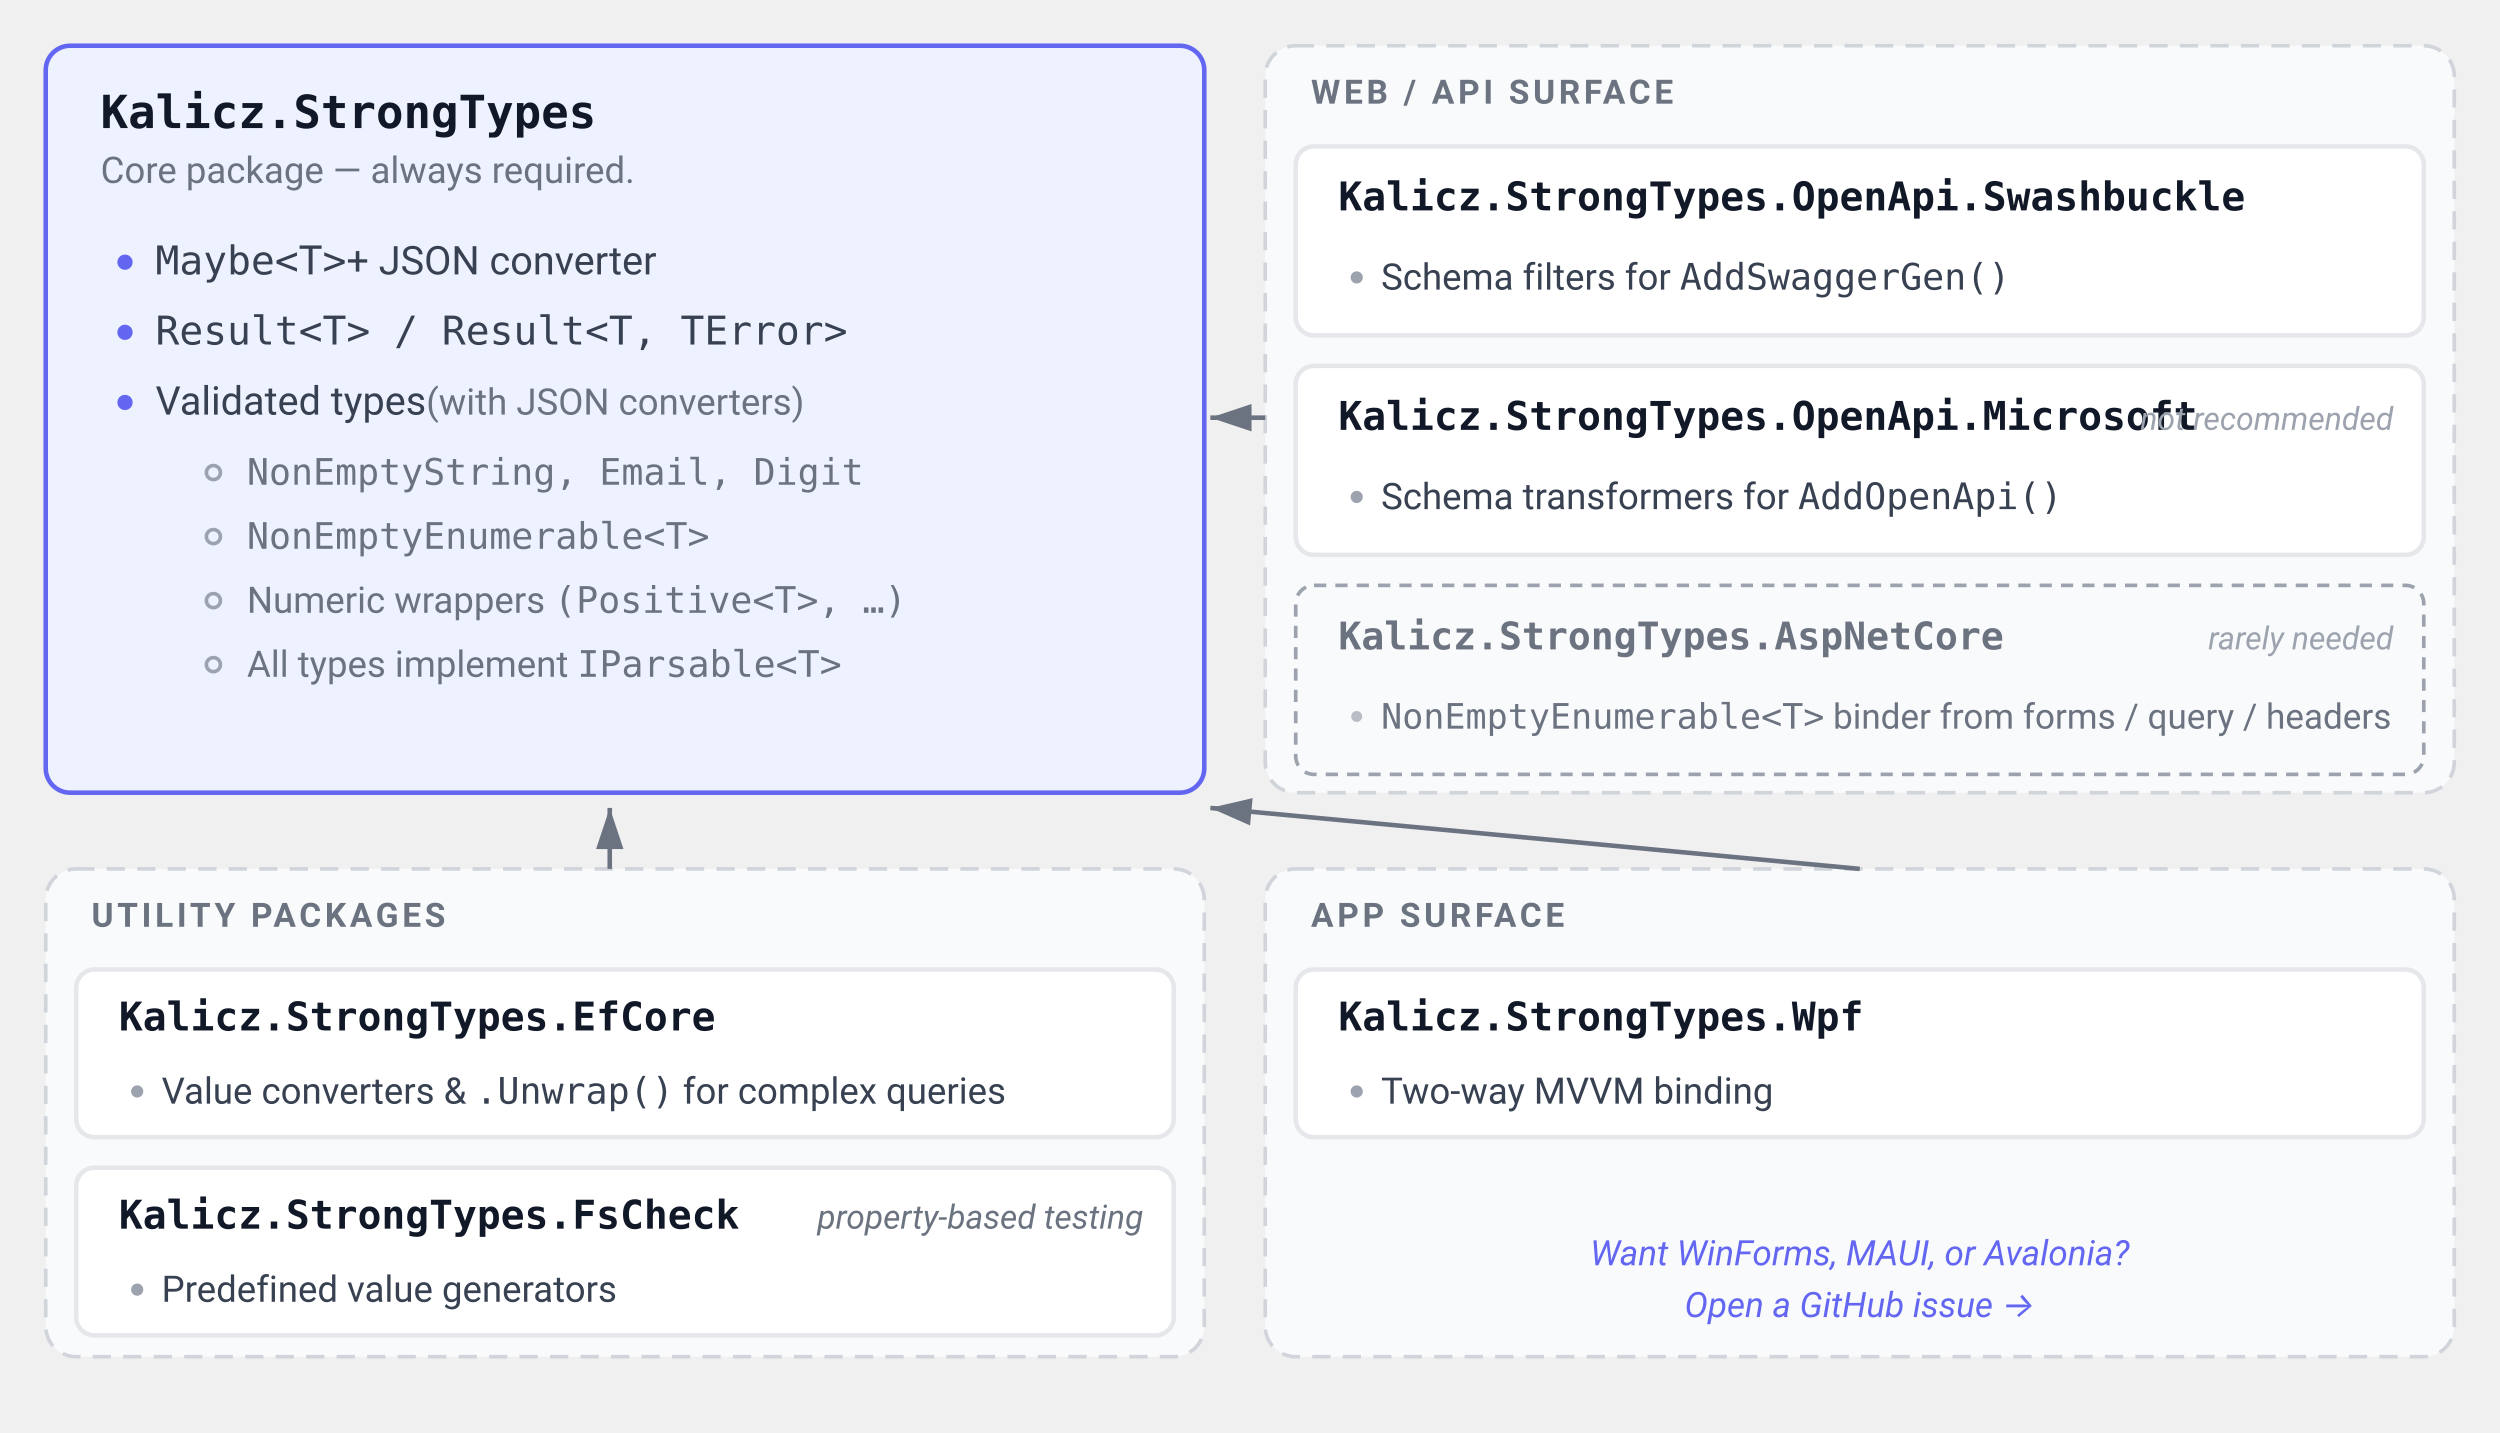
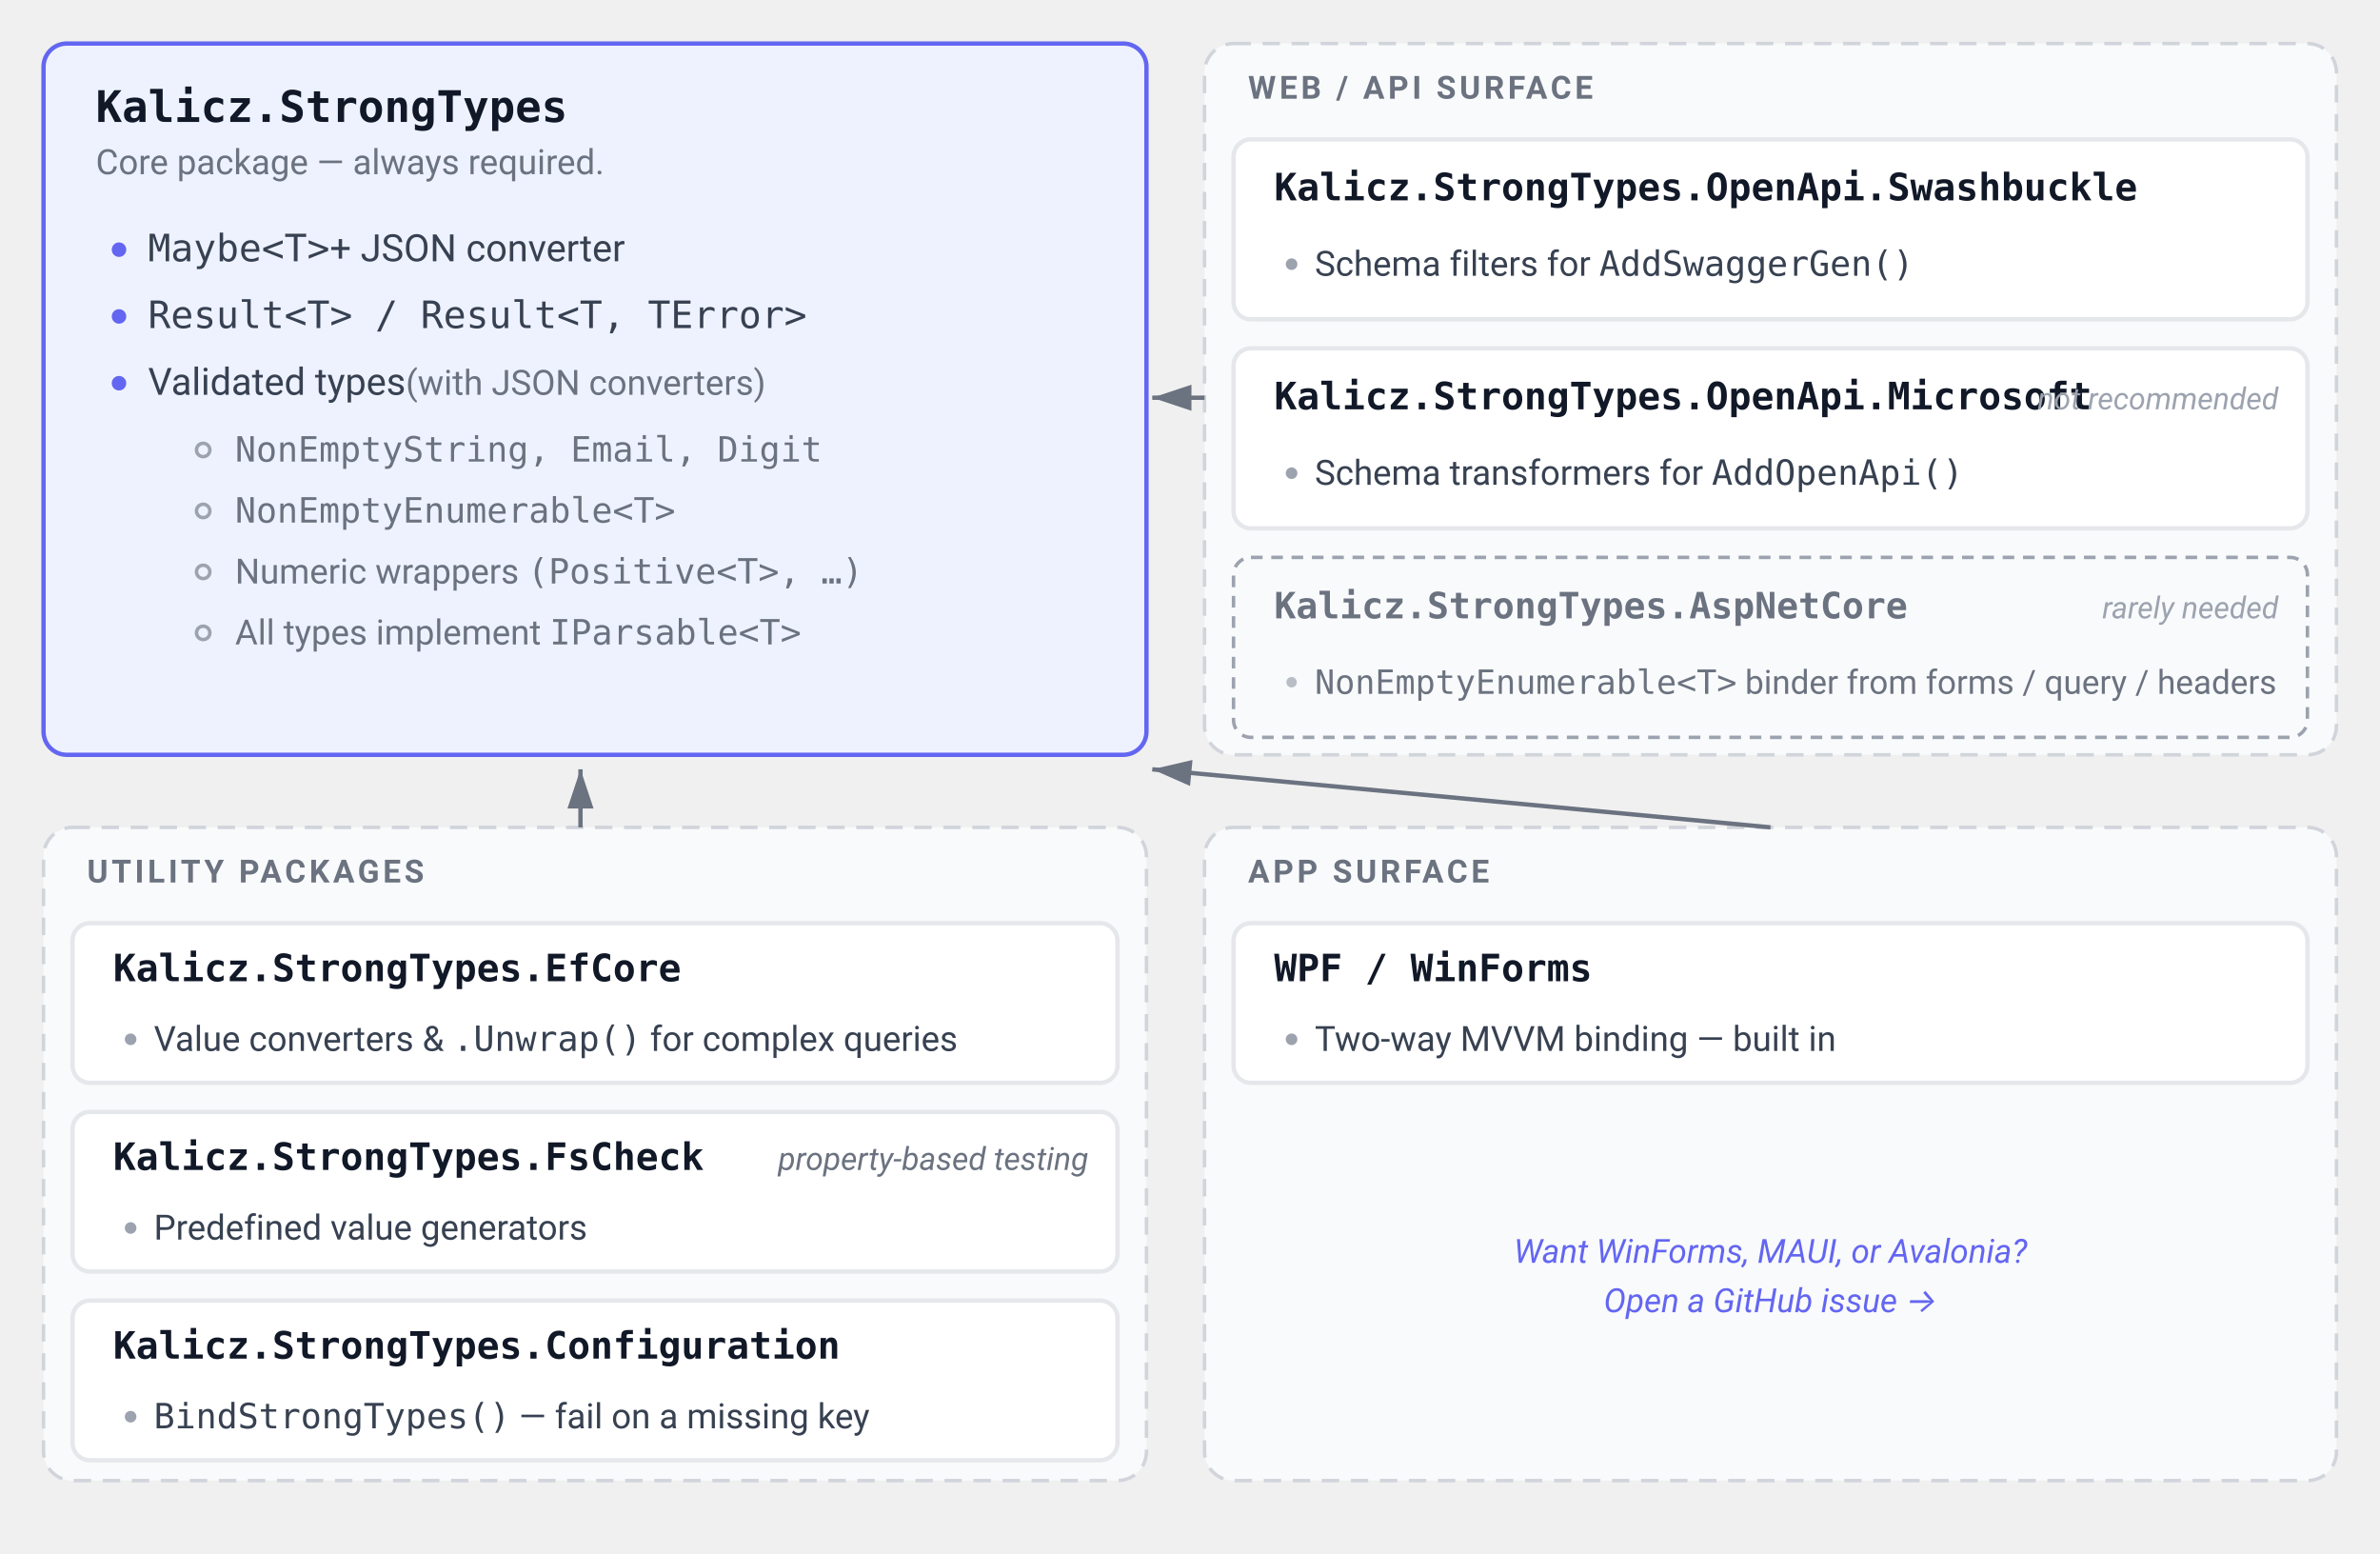
- <svg xmlns="http://www.w3.org/2000/svg" viewBox="0 0 820 470" role="img" aria-label="StrongTypes NuGet package layout">
+ <svg xmlns="http://www.w3.org/2000/svg" viewBox="0 0 820 535" role="img" aria-label="StrongTypes NuGet package layout">
  <style>
    .core-title   { font: 700 15px ui-monospace, SFMono-Regular, 'SF Mono', Menlo, Consolas, monospace; fill: #111827; }
    .card-title   { font: 600 13px ui-monospace, SFMono-Regular, 'SF Mono', Menlo, Consolas, monospace; fill: #111827; }
    .niche-title  { font: 600 12.5px ui-monospace, SFMono-Regular, 'SF Mono', Menlo, Consolas, monospace; fill: #6B7280; }
    .group-label  { font: 600 11px -apple-system, BlinkMacSystemFont, 'Segoe UI', Roboto, sans-serif; fill: #6B7280; letter-spacing: 1.2px; }

    .body         { font: 13px -apple-system, BlinkMacSystemFont, 'Segoe UI', Roboto, sans-serif; fill: #374151; }
    .body-mono    { font: 13px ui-monospace, SFMono-Regular, 'SF Mono', Menlo, Consolas, monospace; fill: #374151; }
    .sub-body     { font: 12px -apple-system, BlinkMacSystemFont, 'Segoe UI', Roboto, sans-serif; fill: #6B7280; }
    .sub-mono     { font: 12px ui-monospace, SFMono-Regular, 'SF Mono', Menlo, Consolas, monospace; fill: #6B7280; }
    .card-body    { font: 12px -apple-system, BlinkMacSystemFont, 'Segoe UI', Roboto, sans-serif; fill: #374151; }
    .niche-body   { font: 11.5px -apple-system, BlinkMacSystemFont, 'Segoe UI', Roboto, sans-serif; fill: #6B7280; }
    .niche-tag    { font: italic 10.5px -apple-system, BlinkMacSystemFont, 'Segoe UI', Roboto, sans-serif; fill: #9CA3AF; }
    .card-note    { font: italic 11px -apple-system, BlinkMacSystemFont, 'Segoe UI', Roboto, sans-serif; fill: #6B7280; }
    .cta-text     { font: italic 11.5px -apple-system, BlinkMacSystemFont, 'Segoe UI', Roboto, sans-serif; fill: #6366F1; }

    .bullet       { fill: #6366F1; }
    .sub-bullet   { fill: none; stroke: #9CA3AF; stroke-width: 1.2; }
    .sm-bullet    { fill: #9CA3AF; }
    .niche-bullet { fill: #9CA3AF; opacity: 0.7; }

    .core-bg      { fill: #EEF2FF; }
    .core-border  { stroke: #6366F1; }
    .card-bg      { fill: #FFFFFF; }
    .card-border  { stroke: #E5E7EB; }
    .group-bg     { fill: #F9FAFB; }
    .group-border { stroke: #D1D5DB; stroke-dasharray: 6 4; }
    .niche-bg     { fill: none; }
    .niche-border { stroke: #9CA3AF; stroke-dasharray: 4 3; }
    .arrow-line   { stroke: #6B7280; }

    :where(.dark) {
      .core-bg      { fill: #1a1d40; }
      .core-border  { stroke: #818CF8; }
      .card-bg      { fill: #161b22; }
      .card-border  { stroke: #30363d; }
      .group-bg     { fill: #11161d; }
      .group-border { stroke: #30363d; }
      .niche-bg     { fill: none; }
      .niche-border { stroke: #545b66; }
      .arrow-line   { stroke: #8b949e; }

      .core-title  { fill: #e6edf3; }
      .card-title  { fill: #e6edf3; }
      .niche-title { fill: #8b949e; }
      .group-label { fill: #8b949e; }
      .body        { fill: #c9d1d9; }
      .body-mono   { fill: #c9d1d9; }
      .sub-body    { fill: #8b949e; }
      .sub-mono    { fill: #8b949e; }
      .card-body   { fill: #c9d1d9; }
      .niche-body  { fill: #8b949e; }
      .niche-tag   { fill: #6e7681; }
      .card-note   { fill: #8b949e; }
      .cta-text    { fill: #A5B4FC; }

      .bullet       { fill: #A5B4FC; }
      .sub-bullet   { stroke: #6e7681; }
      .sm-bullet    { fill: #8b949e; }
      .niche-bullet { fill: #6e7681; }
    }
  </style>
  <defs>
    <marker id="pl-arrow" markerWidth="10" markerHeight="10" refX="9" refY="3" orient="auto" markerUnits="strokeWidth">
      <path d="M 0,0 L 9,3 L 0,6 z" fill="#6B7280" />
    </marker>
  </defs>
  <rect class="core-bg core-border" x="15" y="15" width="380" height="245" rx="8" stroke-width="1.5" />
  <text class="core-title" x="33" y="42">Kalicz.StrongTypes</text>
  <text class="sub-body" x="33" y="60">Core package — always required.</text>
  <circle class="bullet" cx="41" cy="86" r="2.5" />
  <text class="body-mono" x="51" y="90">Maybe&lt;T&gt;<tspan class="body"> + JSON converter</tspan>
  </text>
  <circle class="bullet" cx="41" cy="109" r="2.5" />
  <text class="body-mono" x="51" y="113">Result&lt;T&gt; / Result&lt;T, TError&gt;</text>
  <circle class="bullet" cx="41" cy="132" r="2.5" />
  <text class="body" x="51" y="136">Validated types<tspan class="sub-body"> (with JSON converters)</tspan>
  </text>
  <circle class="sub-bullet" cx="70" cy="155" r="2.3" />
  <text class="sub-mono" x="81" y="159">NonEmptyString, Email, Digit</text>
  <circle class="sub-bullet" cx="70" cy="176" r="2.3" />
  <text class="sub-mono" x="81" y="180">NonEmptyEnumerable&lt;T&gt;</text>
  <circle class="sub-bullet" cx="70" cy="197" r="2.3" />
  <text class="sub-body" x="81" y="201">Numeric wrappers <tspan font-family="ui-monospace, Menlo, Consolas, monospace">(Positive&lt;T&gt;, …)</tspan>
  </text>
  <circle class="sub-bullet" cx="70" cy="218" r="2.3" />
  <text class="sub-body" x="81" y="222">All types implement <tspan font-family="ui-monospace, Menlo, Consolas, monospace">IParsable&lt;T&gt;</tspan>
  </text>
  <rect class="group-bg group-border" x="415" y="15" width="390" height="245" rx="10" stroke-width="1.2" />
  <text class="group-label" x="430" y="34">WEB / API SURFACE</text>
  <rect class="card-bg card-border" x="425" y="48" width="370" height="62" rx="6" stroke-width="1.5" />
  <text class="card-title" x="439" y="69">Kalicz.StrongTypes.OpenApi.Swashbuckle</text>
  <circle class="sm-bullet" cx="445" cy="91" r="2" />
  <text class="card-body" x="453" y="95">Schema filters for <tspan font-family="ui-monospace, Menlo, Consolas, monospace">AddSwaggerGen()</tspan>
  </text>
  <rect class="card-bg card-border" x="425" y="120" width="370" height="62" rx="6" stroke-width="1.5" />
  <text class="card-title" x="439" y="141">Kalicz.StrongTypes.OpenApi.Microsoft</text>
  <text class="niche-tag" x="785" y="141" text-anchor="end">not recommended</text>
  <circle class="sm-bullet" cx="445" cy="163" r="2" />
  <text class="card-body" x="453" y="167">Schema transformers for <tspan font-family="ui-monospace, Menlo, Consolas, monospace">AddOpenApi()</tspan>
  </text>
  <rect class="niche-bg niche-border" x="425" y="192" width="370" height="62" rx="6" stroke-width="1.2" />
  <text class="niche-title" x="439" y="213">Kalicz.StrongTypes.AspNetCore</text>
  <text class="niche-tag" x="785" y="213" text-anchor="end">rarely needed</text>
  <circle class="niche-bullet" cx="445" cy="235" r="1.8" />
  <text class="niche-body" x="453" y="239">
    <tspan font-family="ui-monospace, Menlo, Consolas, monospace">NonEmptyEnumerable&lt;T&gt;</tspan> binder from forms / query / headers</text>
-   <rect class="group-bg group-border" x="15" y="285" width="380" height="160" rx="10" stroke-width="1.2" />
+   <rect class="group-bg group-border" x="15" y="285" width="380" height="225" rx="10" stroke-width="1.2" />
  <text class="group-label" x="30" y="304">UTILITY PACKAGES</text>
  <rect class="card-bg card-border" x="25" y="318" width="360" height="55" rx="6" stroke-width="1.5" />
  <text class="card-title" x="39" y="338">Kalicz.StrongTypes.EfCore</text>
  <circle class="sm-bullet" cx="45" cy="358" r="2" />
  <text class="card-body" x="53" y="362">Value converters &amp; <tspan font-family="ui-monospace, Menlo, Consolas, monospace">.Unwrap()</tspan> for complex queries</text>
  <rect class="card-bg card-border" x="25" y="383" width="360" height="55" rx="6" stroke-width="1.5" />
  <text class="card-title" x="39" y="403">Kalicz.StrongTypes.FsCheck</text>
  <text class="card-note" x="375" y="403" text-anchor="end">property-based testing</text>
  <circle class="sm-bullet" cx="45" cy="423" r="2" />
  <text class="card-body" x="53" y="427">Predefined value generators</text>
-   <rect class="group-bg group-border" x="415" y="285" width="390" height="160" rx="10" stroke-width="1.2" />
+   <rect class="card-bg card-border" x="25" y="448" width="360" height="55" rx="6" stroke-width="1.5" />
+   <text class="card-title" x="39" y="468">Kalicz.StrongTypes.Configuration</text>
+   <circle class="sm-bullet" cx="45" cy="488" r="2" />
+   <text class="card-body" x="53" y="492">
+     <tspan font-family="ui-monospace, Menlo, Consolas, monospace">BindStrongTypes()</tspan> — fail on a missing key</text>
+   <rect class="group-bg group-border" x="415" y="285" width="390" height="225" rx="10" stroke-width="1.2" />
  <text class="group-label" x="430" y="304">APP SURFACE</text>
  <rect class="card-bg card-border" x="425" y="318" width="370" height="55" rx="6" stroke-width="1.5" />
-   <text class="card-title" x="439" y="338">Kalicz.StrongTypes.Wpf</text>
+   <text class="card-title" x="439" y="338">WPF / WinForms</text>
  <circle class="sm-bullet" cx="445" cy="358" r="2" />
-   <text class="card-body" x="453" y="362">Two-way MVVM binding</text>
+   <text class="card-body" x="453" y="362">Two-way MVVM binding — built in</text>
  <a href="https://github.com/KaliCZ/StrongTypes/issues/new" target="_blank">
-     <text class="cta-text" x="610" y="415" text-anchor="middle">Want WinForms, MAUI, or Avalonia?</text>
-     <text class="cta-text" x="610" y="432" text-anchor="middle">Open a GitHub issue →</text>
+     <text class="cta-text" x="610" y="435" text-anchor="middle">Want WinForms, MAUI, or Avalonia?</text>
+     <text class="cta-text" x="610" y="452" text-anchor="middle">Open a GitHub issue →</text>
  </a>
  <line class="arrow-line" x1="415" y1="137" x2="397" y2="137" stroke-width="1.5" marker-end="url(#pl-arrow)" />
  <line class="arrow-line" x1="200" y1="285" x2="200" y2="265" stroke-width="1.5" marker-end="url(#pl-arrow)" />
  <line class="arrow-line" x1="610" y1="285" x2="397" y2="265" stroke-width="1.5" marker-end="url(#pl-arrow)" />
</svg>
